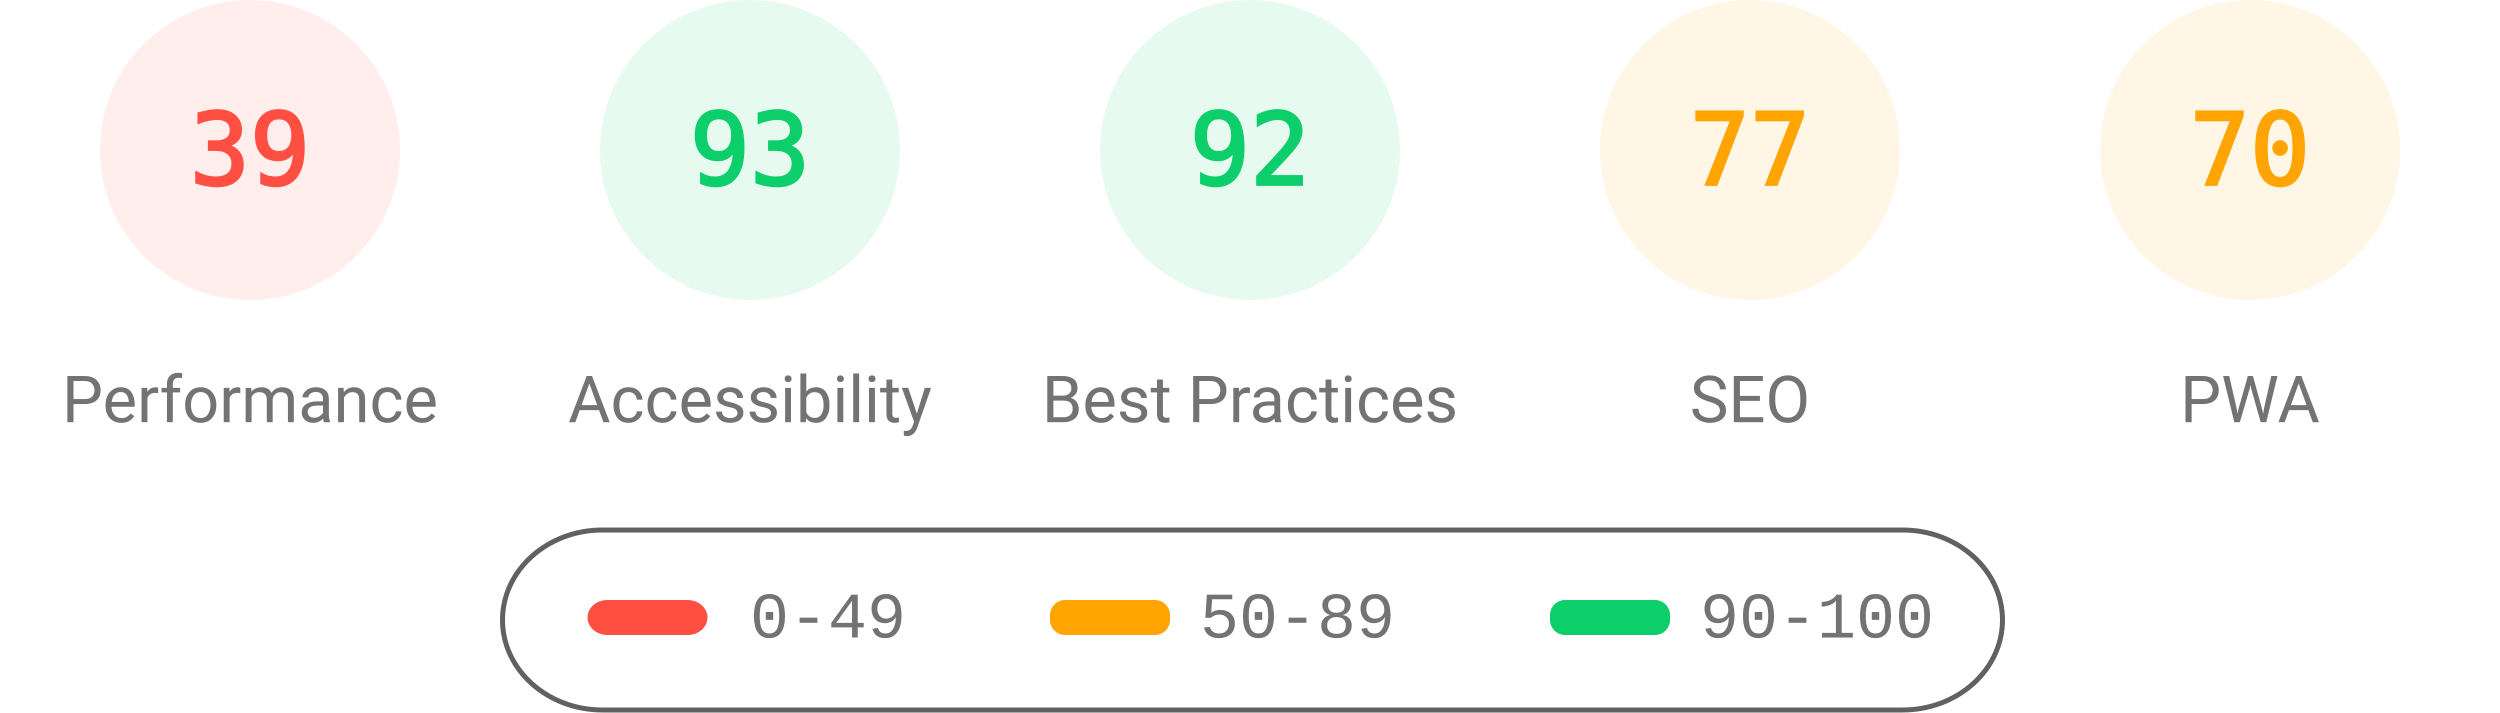
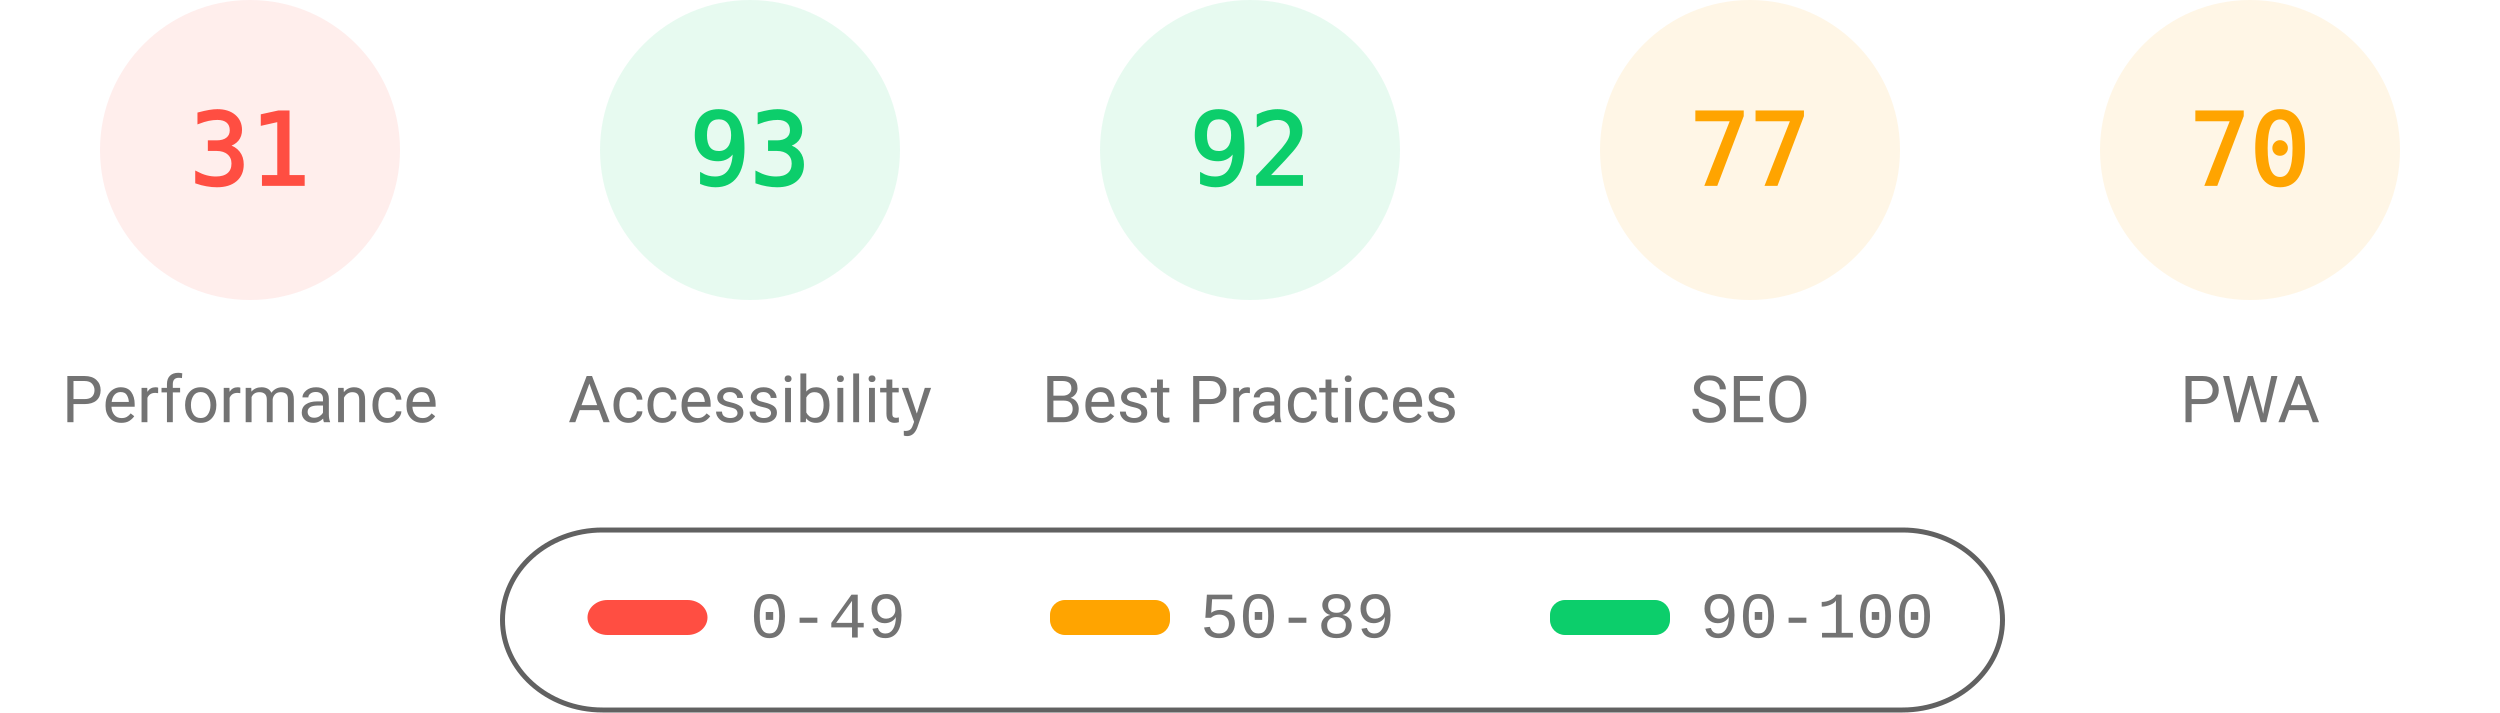
<svg xmlns="http://www.w3.org/2000/svg" fill="none" width="1000" height="285">
  <style>.gauge-base{opacity:.1}.gauge-arc{fill:none;animation-delay:250ms;stroke-linecap:round;transform:rotate(-90deg);transform-origin:100px 60px;animation:load-gauge 1s ease forwards}.guage-text{font-size:40px;font-family:monospace;text-align:center}.guage-red{color:#ff4e42;fill:#ff4e42;stroke:#ff4e42}.guage-orange{color:#ffa400;fill:#ffa400;stroke:#ffa400}.guage-green{color:#0cce6b;fill:#0cce6b;stroke:#0cce6b}.guage-undefined{color:#5c5c5c;fill:#5c5c5c;stroke:#5c5c5c}.guage-title{color:#737373;fill:#737373;stroke:none;font-size:26px;line-height:26px;font-family:Roboto,Halvetica,Arial,sans-serif}@keyframes load-gauge{from{stroke-dasharray:0 352.858}}</style>
  <svg class="guage-div guage-perf guage-red" viewBox="0 0 200 200" width="200" height="200">
    <circle class="gauge-base" r="56" cx="100" cy="60" stroke-width="8" />
-     <circle class="gauge-arc guage-arc-1" r="56" cx="100" cy="60" stroke-width="8" style="stroke-dasharray:137.225,351.858" />
-     <text class="guage-text" x="100" y="60" alignment-baseline="central" dominant-baseline="central" text-anchor="middle">39</text>
+     <circle class="gauge-arc guage-arc-1" r="56" cx="100" cy="60" stroke-width="8" style="stroke-dasharray:109.076,351.858" />
+     <text class="guage-text" x="100" y="60" alignment-baseline="central" dominant-baseline="central" text-anchor="middle">31</text>
    <text class="guage-title" x="100" y="160" alignment-baseline="central" dominant-baseline="central" text-anchor="middle">Performance</text>
  </svg>
  <svg class="guage-div guage-acc guage-green" viewBox="0 0 200 200" width="200" height="200" x="200">
    <circle class="gauge-base" r="56" cx="100" cy="60" stroke-width="8" />
    <circle class="gauge-arc guage-arc-2" r="56" cx="100" cy="60" stroke-width="8" style="stroke-dasharray:327.228,351.858" />
    <text class="guage-text" x="100" y="60" alignment-baseline="central" dominant-baseline="central" text-anchor="middle">93</text>
    <text class="guage-title" x="100" y="160" alignment-baseline="central" dominant-baseline="central" text-anchor="middle">Accessibility</text>
  </svg>
  <svg class="guage-div guage-best guage-green" viewBox="0 0 200 200" width="200" height="200" x="400">
    <circle class="gauge-base" r="56" cx="100" cy="60" stroke-width="8" />
    <circle class="gauge-arc guage-arc-3" r="56" cx="100" cy="60" stroke-width="8" style="stroke-dasharray:323.709,351.858" />
    <text class="guage-text" x="100" y="60" alignment-baseline="central" dominant-baseline="central" text-anchor="middle">92</text>
    <text class="guage-title" x="100" y="160" alignment-baseline="central" dominant-baseline="central" text-anchor="middle">Best Practices</text>
  </svg>
  <svg class="guage-div guage-seo guage-orange" viewBox="0 0 200 200" width="200" height="200" x="600">
    <circle class="gauge-base" r="56" cx="100" cy="60" stroke-width="8" />
    <circle class="gauge-arc guage-arc-4" r="56" cx="100" cy="60" stroke-width="8" style="stroke-dasharray:270.931,351.858" />
    <text class="guage-text" x="100" y="60" alignment-baseline="central" dominant-baseline="central" text-anchor="middle">77</text>
    <text class="guage-title" x="100" y="160" alignment-baseline="central" dominant-baseline="central" text-anchor="middle">SEO</text>
  </svg>
  <svg class="guage-div guage-pwa guage-orange" viewBox="0 0 200 200" width="200" height="200" x="800">
    <circle class="gauge-base" r="56" cx="100" cy="60" stroke-width="8" />
    <circle class="gauge-arc guage-arc-4" r="56" cx="100" cy="60" stroke-width="8" style="stroke-dasharray:246.301,351.858" />
    <text class="guage-text" x="100" y="60" alignment-baseline="central" dominant-baseline="central" text-anchor="middle">70</text>
    <text class="guage-title" x="100" y="160" alignment-baseline="central" dominant-baseline="central" text-anchor="middle">PWA</text>
  </svg>
  <svg width="604" height="76" x="200" y="210">
    <path fill="none" id="canvas_background" d="M-1-1h604v80H-1z" />
    <rect fill-opacity="0" stroke="#616161" stroke-width="2" rx="40" id="svg_2" height="72" width="600" y="2" x="1" fill="#000" />
    <rect stroke="#000" rx="8" id="svg_3" height="14" width="48" y="30" x="35" stroke-opacity="null" stroke-width="0" fill="#ff4e42" />
    <rect stroke="#000" rx="6" id="svg_4" height="14" width="48" y="30" x="220" stroke-opacity="null" stroke-width="0" fill="#ffa400" />
    <rect stroke="#000" rx="6" id="svg_5" height="14" width="48" y="30" x="420" stroke-opacity="null" stroke-width="0" fill="#0cce6b" />
    <text xml:space="preserve" text-anchor="start" font-family="'Courier New', Courier, monospace" font-size="26" id="svg_6" y="45" x="100" stroke-opacity="null" stroke-width="0" stroke="#000" fill="#737373">0-49</text>
    <text xml:space="preserve" text-anchor="start" font-family="'Courier New', Courier, monospace" font-size="26" id="svg_7" y="45" x="280" stroke-opacity="null" stroke-width="0" stroke="#000" fill="#737373">50-89</text>
    <text xml:space="preserve" text-anchor="start" font-family="'Courier New', Courier, monospace" font-size="26" id="svg_8" y="45" x="480" stroke-opacity="null" stroke-width="0" stroke="#000" fill="#737373">90-100</text>
  </svg>
</svg>
